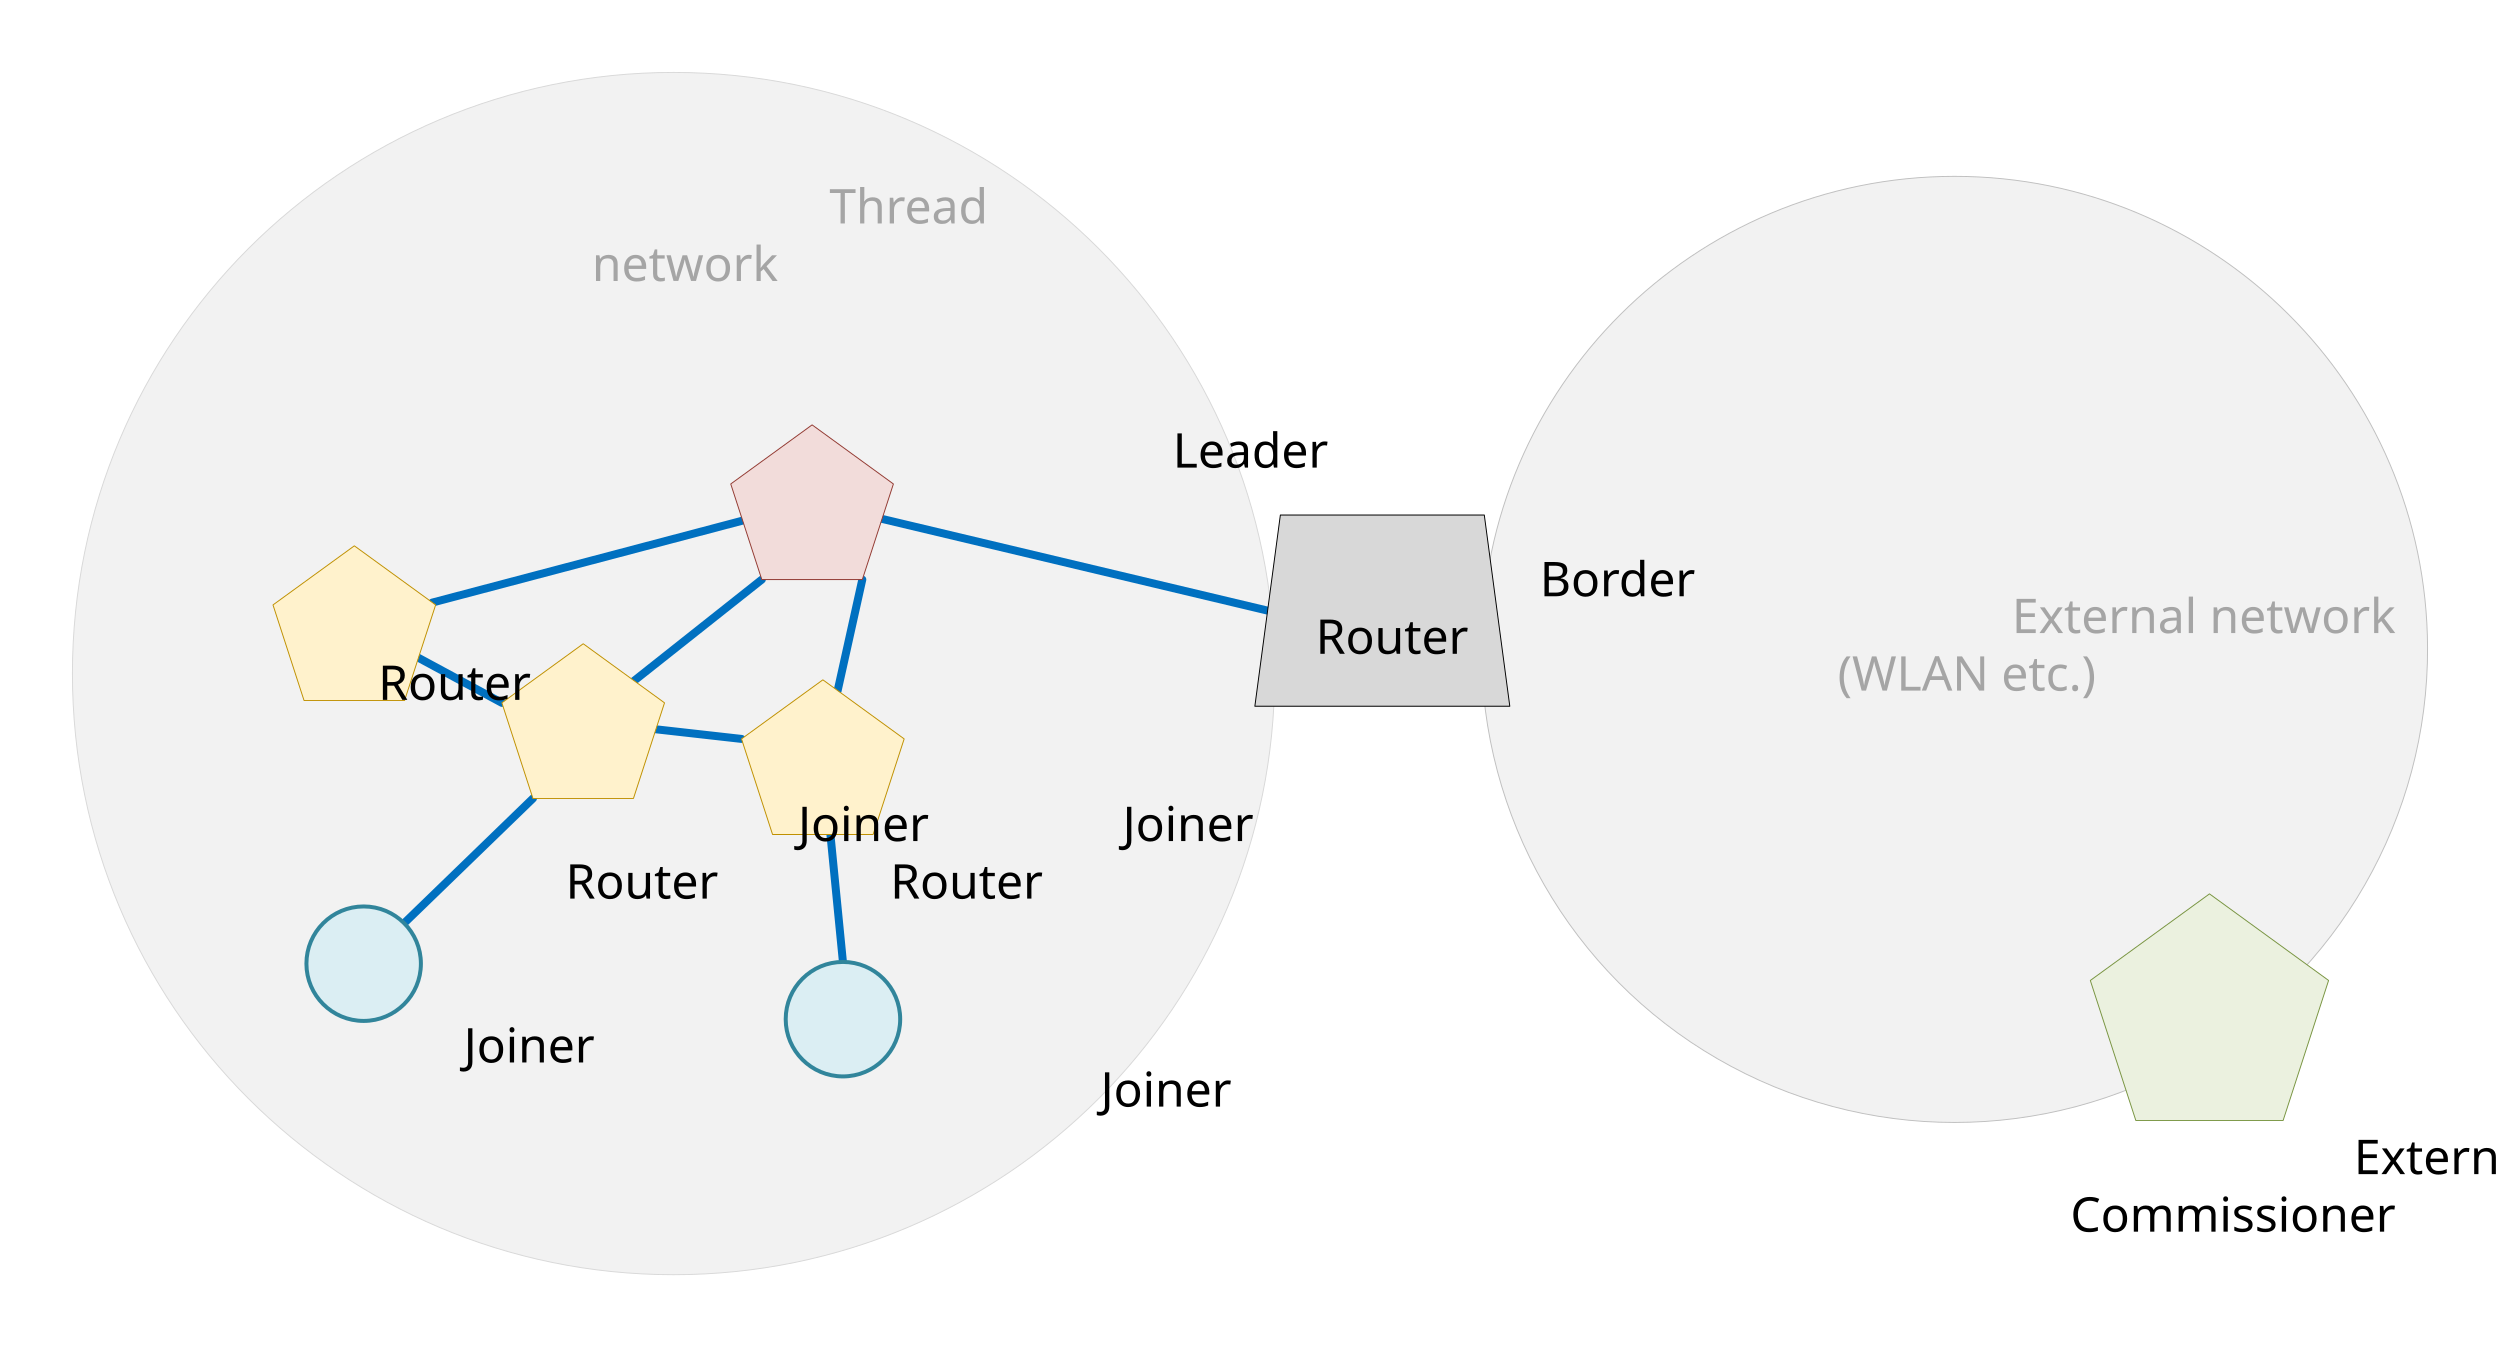
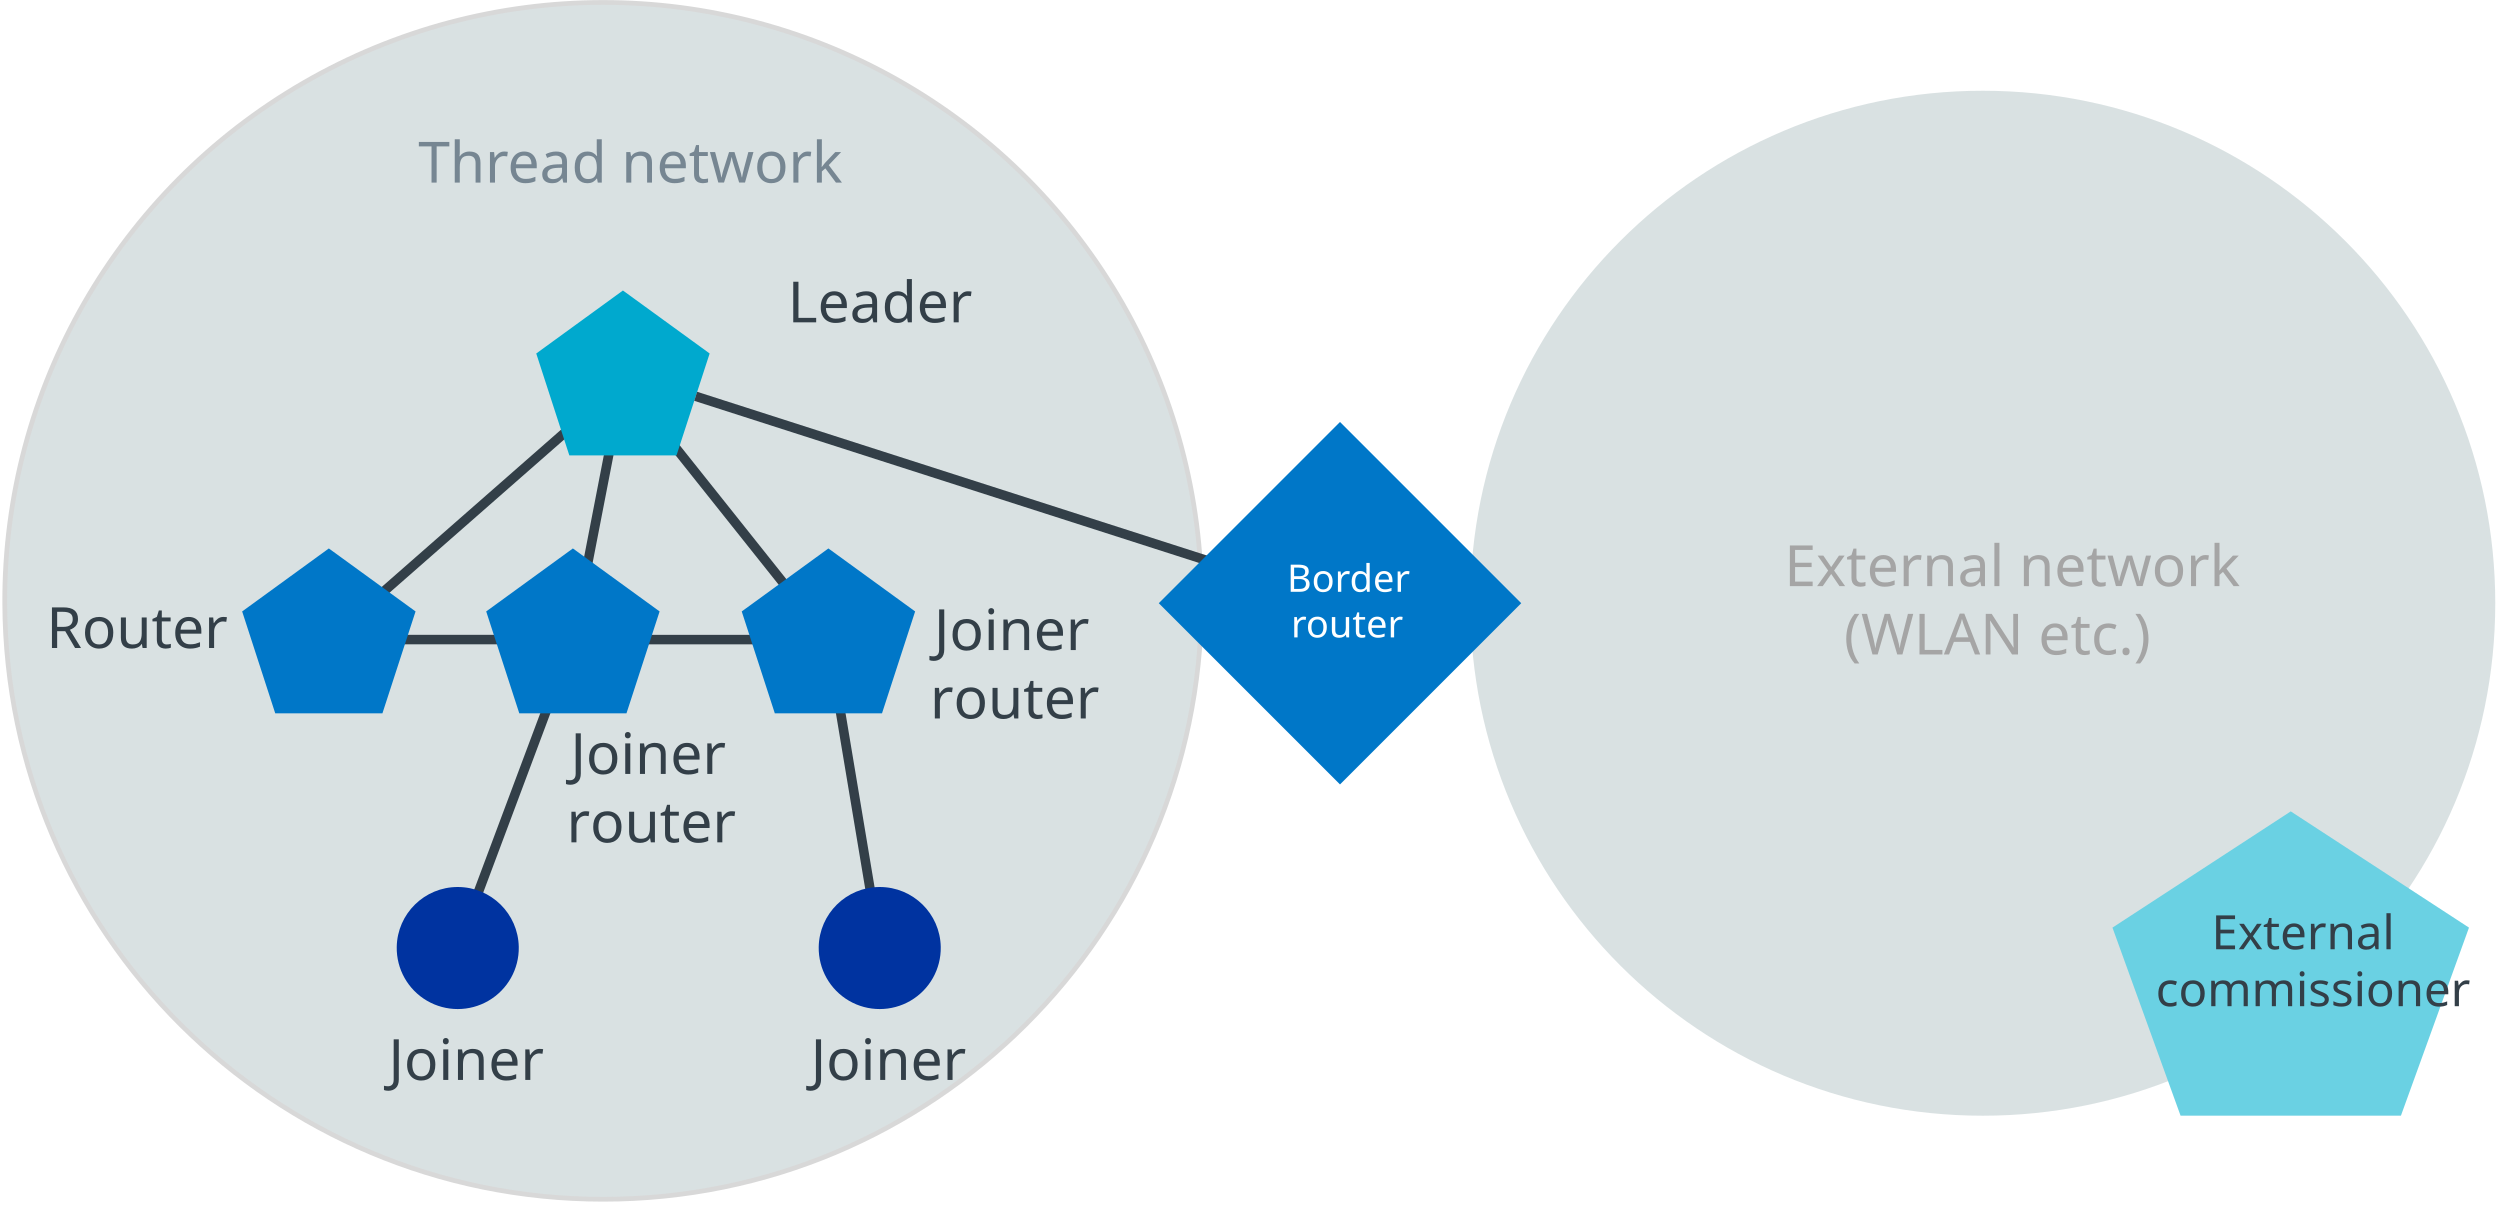
- <svg xmlns="http://www.w3.org/2000/svg" xmlns:ns1="http://schemas.microsoft.com/visio/2003/SVGExtensions/" width="8.687in" height="4.681in" viewBox="0 0 625.443 337.018" xml:space="preserve" color-interpolation-filters="sRGB" class="st13">
-   <ns1:documentProperties ns1:langID="1033" ns1:metric="true" ns1:viewMarkup="false">
-     <ns1:userDefs>
-       <ns1:ud ns1:nameU="msvNoAutoConnect" ns1:val="VT0(1):26" />
-     </ns1:userDefs>
-   </ns1:documentProperties>
+ <svg xmlns="http://www.w3.org/2000/svg" width="7.315in" height="3.53in" viewBox="0 0 526.673 254.131" xml:space="preserve" color-interpolation-filters="sRGB" class="st15">
  <style type="text/css">
	
- 		.st1 {fill:#f2f2f2;stroke:#bfbfbf;stroke-linecap:round;stroke-linejoin:round;stroke-width:0.24}
- 		.st2 {fill:#a5a5a5;font-family:Calibri;font-size:1em}
- 		.st3 {font-size:1em}
- 		.st4 {fill:#f2f2f2;stroke:#d8d8d8;stroke-linecap:round;stroke-linejoin:round;stroke-width:0.24}
- 		.st5 {stroke:#0070c0;stroke-linecap:round;stroke-linejoin:round;stroke-width:2}
- 		.st6 {fill:#dbeef3;stroke:#31859b;stroke-linecap:round;stroke-linejoin:round;stroke-width:1}
- 		.st7 {fill:none;stroke:none;stroke-linecap:round;stroke-linejoin:round;stroke-width:0.75}
- 		.st8 {fill:#000000;font-family:Calibri;font-size:1em}
- 		.st9 {fill:#f2dcda;stroke:#923931;stroke-linecap:round;stroke-linejoin:round;stroke-width:0.24}
- 		.st10 {fill:#fff2cc;stroke:#bf9000;stroke-linecap:round;stroke-linejoin:round;stroke-width:0.24}
- 		.st11 {fill:#ebf1df;stroke:#789440;stroke-linecap:round;stroke-linejoin:round;stroke-width:0.24}
- 		.st12 {fill:#d8d8d8;stroke:#000000;stroke-linecap:round;stroke-linejoin:round;stroke-width:0.24}
- 		.st13 {fill:none;fill-rule:evenodd;font-size:12px;overflow:visible;stroke-linecap:square;stroke-miterlimit:3}
+ 		.st1 {fill:#d9e1e2;stroke:#d8d8d8;stroke-width:1}
+ 		.st2 {stroke:#333f48;stroke-linecap:butt;stroke-width:2}
+ 		.st3 {fill:none;stroke:none;stroke-width:1}
+ 		.st4 {fill:#768692;font-family:Calibri;font-size:1em}
+ 		.st5 {fill:#0033a0;stroke:none;stroke-width:1}
+ 		.st6 {fill:#333f48;font-family:Calibri;font-size:1em}
+ 		.st7 {fill:#0077c8;stroke:none;stroke-width:1}
+ 		.st8 {font-size:1em}
+ 		.st9 {fill:#00a9ce;stroke:none;stroke-width:1}
+ 		.st10 {fill:#d9e1e2;stroke:none;stroke-width:1}
+ 		.st11 {fill:#a5a5a5;font-family:Calibri;font-size:1em}
+ 		.st12 {fill:#6ad1e3;stroke:none;stroke-width:1}
+ 		.st13 {fill:#333f48;font-family:Calibri;font-size:0.833em}
+ 		.st14 {fill:#feffff;font-family:Calibri;font-size:0.667em}
+ 		.st15 {fill:none;fill-rule:evenodd;font-size:12px;overflow:visible;stroke-linecap:square;stroke-miterlimit:3}
	
	</style>
-   <g ns1:mID="0" ns1:index="1" ns1:groupContext="foregroundPage">
-     <ns1:pageProperties ns1:drawingScale="0.0393701" ns1:pageScale="0.0393701" ns1:drawingUnits="24" ns1:shadowOffsetX="8.50394" ns1:shadowOffsetY="-8.50394" />
-     <ns1:layer ns1:name="Connector" ns1:index="0" />
-     <g id="shape73-1" ns1:mID="73" ns1:groupContext="shape" transform="translate(370.63,-56.6929)">
-       <ns1:userDefs>
-         <ns1:ud ns1:nameU="visVersion" ns1:val="VT0(15):26" />
-       </ns1:userDefs>
-       <ns1:textBlock ns1:margins="rect(4,4,4,4)" ns1:tabSpace="42.5197" />
-       <ns1:textRect cx="118.346" cy="218.671" width="207.11" height="177.52" />
-       <path d="M0 218.67 A118.346 118.346 0 0 1 236.69 218.67 A118.346 118.346 0 1 1 0 218.67 Z" class="st1" />
-       <text x="76.55" y="215.07" class="st2" ns1:langID="1033">
-         <ns1:paragraph ns1:horizAlign="1" />
-         <ns1:tabList />External network<ns1:newlineChar />
-         <tspan x="89.1" dy="1.2em" class="st3">(WLAN etc.)</tspan>
+   <g>
+     <g id="shape1415-1" transform="translate(1,-1)">
+       <path d="M0 128.07 A126.066 126.066 0 1 1 252.13 128.07 A126.066 126.066 0 0 1 0 128.07 Z" class="st1" />
+     </g>
+     <g id="shape1416-3" transform="translate(120.697,-119.402)">
+       <path d="M0 254.13 L-24.26 318.89" class="st2" />
+     </g>
+     <g id="shape1417-6" transform="translate(69.283,-112.315)">
+       <path d="M0 247.04 L51.41 247.04" class="st2" />
+     </g>
+     <g id="shape1418-9" transform="translate(69.283,-119.402)">
+       <path d="M0 254.13 L61.96 199.79" class="st2" />
+     </g>
+     <g id="shape1419-12" transform="translate(133.054,-173.743)">
+       <path d="M-1.82 254.13 L-12.36 308.47" class="st2" />
+     </g>
+     <g id="shape1420-15" transform="translate(174.528,-119.402)">
+       <path d="M0 254.13 L-43.29 199.79" class="st2" />
+     </g>
+     <g id="shape1421-18" transform="translate(120.697,-126.489)">
+       <path d="M0 261.22 L53.83 261.22" class="st2" />
+     </g>
+     <g id="shape1422-21" transform="translate(172.845,-119.402)">
+       <path d="M1.68 254.13 L12.49 318.89" class="st2" />
+     </g>
+     <g id="shape1438-24" transform="translate(83.2342,-211.644)">
+       <rect x="0" y="238.86" width="87.663" height="15.271" class="st3" />
+       <text x="4.88" y="250.1" class="st4">Thread network</text>
+     </g>
+     <g id="group1439-27" transform="translate(160.012,-23.8693)">
+       <g id="shape1423-28" transform="translate(12.4653,-17.9194)">
+         <path d="M0 241.27 A12.857 12.857 0 0 1 25.71 241.27 A12.857 12.857 0 1 1 0 241.27 Z" class="st5" />
+       </g>
+       <g id="shape1425-30">
+         <rect x="0" y="241.405" width="50.905" height="12.726" class="st3" />
+         <text x="10.77" y="251.37" class="st6">Joiner</text>
+       </g>
+     </g>
+     <g id="group1440-33" transform="translate(71.0592,-23.8693)">
+       <g id="shape1432-34" transform="translate(12.5198,-17.9194)">
+         <path d="M0 241.27 A12.857 12.857 0 0 1 25.71 241.27 A12.857 12.857 0 1 1 0 241.27 Z" class="st5" />
+       </g>
+       <g id="shape1434-36">
+         <rect x="0" y="241.405" width="50.905" height="12.726" class="st3" />
+         <text x="10.77" y="251.37" class="st6">Joiner</text>
+       </g>
+     </g>
+     <g id="group1441-39" transform="translate(103.318,-79.8645)">
+       <g id="shape1430-40" transform="translate(7.99361E-15,-23.9979)">
+         <path d="M17.37 219.39 L-0.89 232.66 L6.08 254.13 L28.66 254.13 L35.64 232.66 L17.37 219.39 Z" class="st7" />
+       </g>
+       <g id="shape1435-42" transform="translate(6.08272,2.84217E-14)">
+         <rect x="0" y="238.86" width="50.905" height="15.271" class="st3" />
+         <text x="10.77" y="242.9" class="st6">Joiner <tspan x="9.96" dy="1.2em" class="st8">r</tspan>outer</text>
+       </g>
+     </g>
+     <g id="group1442-46" transform="translate(157.15,-103.862)">
+       <g id="shape1429-47">
+         <path d="M17.37 219.39 L-0.89 232.66 L6.08 254.13 L28.66 254.13 L35.64 232.66 L17.37 219.39 Z" class="st7" />
+       </g>
+       <g id="shape1433-49" transform="translate(32.3063,-2.09982)">
+         <rect x="0" y="238.86" width="43.931" height="15.271" class="st3" />
+         <text x="7.28" y="242.9" class="st6">Joiner <tspan x="6.47" dy="1.2em" class="st8">r</tspan>outer</text>
+       </g>
+     </g>
+     <g id="group1443-53" transform="translate(1,-103.862)">
+       <g id="shape1431-54" transform="translate(50.9047,0)">
+         <path d="M17.37 219.39 L-0.89 232.66 L6.08 254.13 L28.66 254.13 L35.64 232.66 L17.37 219.39 Z" class="st7" />
+       </g>
+       <g id="shape1436-56" transform="translate(-7.99361E-15,-9.73552)">
+         <rect x="0" y="238.86" width="50.905" height="15.271" class="st3" />
+         <text x="8.79" y="250.1" class="st6">Router</text>
+       </g>
+     </g>
+     <g id="group1444-59" transform="translate(113.86,-158.203)">
+       <g id="shape1424-60" transform="translate(46.6569,-25.2692)">
+         <rect x="0" y="241.405" width="44.102" height="12.726" class="st3" />
+         <text x="5.44" y="251.37" class="st6">Leader</text>
+       </g>
+       <g id="shape1428-63">
+         <path d="M17.37 219.39 L-0.89 232.66 L6.08 254.13 L28.66 254.13 L35.64 232.66 L17.37 219.39 Z" class="st9" />
+       </g>
+     </g>
+     <g id="shape1474-65" transform="translate(309.745,-19.1013)">
+       <path d="M0 146.17 A107.964 107.964 0 0 1 215.93 146.17 A107.964 107.964 0 1 1 -0 146.17 Z" class="st10" />
+       <text x="66.17" y="142.57" class="st11">External network <tspan x="78.72" dy="1.2em" class="st8">(WLAN etc.)</tspan>
      </text>
    </g>
-     <g id="shape66-5" ns1:mID="66" ns1:groupContext="shape" transform="translate(18.12,-18.12)">
-       <ns1:userDefs>
-         <ns1:ud ns1:nameU="visVersion" ns1:val="VT0(15):26" />
-       </ns1:userDefs>
-       <path d="M0 186.63 A150.389 150.389 0 0 1 300.78 186.63 A150.389 150.389 0 0 1 0 186.63 Z" class="st4" />
-     </g>
-     <g id="shape61-7" ns1:mID="61" ns1:groupContext="shape" ns1:layerMember="0" transform="translate(133.33,-137.267)">
-       <path d="M0 337.02 L-32.23 368.23" class="st5" />
-     </g>
-     <g id="shape53-10" ns1:mID="53" ns1:groupContext="shape" ns1:layerMember="0" transform="translate(104.686,-173.902)">
-       <path d="M0 338.47 L20.87 349.74" class="st5" />
-     </g>
-     <g id="shape55-13" ns1:mID="55" ns1:groupContext="shape" ns1:layerMember="0" transform="translate(108.169,-186.272)">
-       <path d="M0 337.02 L77.63 316.51" class="st5" />
-     </g>
-     <g id="shape56-16" ns1:mID="56" ns1:groupContext="shape" ns1:layerMember="0" transform="translate(190.59,-192.026)">
-       <path d="M0 337.02 L-31.95 362.34" class="st5" />
-     </g>
-     <g id="shape57-19" ns1:mID="57" ns1:groupContext="shape" ns1:layerMember="0" transform="translate(205.56,-164.248)">
-       <path d="M4 337.02 L10.17 309.24" class="st5" />
-     </g>
-     <g id="shape54-22" ns1:mID="54" ns1:groupContext="shape" ns1:layerMember="0" transform="translate(164.096,-160.45)">
-       <path d="M0 342.9 L21.42 345.31" class="st5" />
-     </g>
-     <g id="shape62-25" ns1:mID="62" ns1:groupContext="shape" ns1:layerMember="0" transform="translate(202.232,-128.246)">
-       <path d="M5.52 337.02 L8.65 368.9" class="st5" />
-     </g>
-     <g id="shape29-28" ns1:mID="29" ns1:groupContext="shape" transform="translate(196.565,-67.7263)">
-       <ns1:userDefs>
-         <ns1:ud ns1:nameU="visVersion" ns1:val="VT0(15):26" />
-       </ns1:userDefs>
-       <path d="M0 322.7 A14.319 14.319 0 1 1 28.64 322.7 A14.319 14.319 0 0 1 0 322.7 Z" class="st6" />
-     </g>
-     <g id="shape33-30" ns1:mID="33" ns1:groupContext="shape" transform="translate(225.507,-216.545)">
-       <ns1:textBlock ns1:margins="rect(4,4,4,4)" ns1:tabSpace="42.5197" />
-       <ns1:textRect cx="28.346" cy="329.931" width="56.7" height="14.173" />
-       <rect x="0" y="322.844" width="56.693" height="14.173" class="st7" />
-       <text x="11.74" y="333.53" class="st8" ns1:langID="1033">
-         <ns1:paragraph ns1:horizAlign="1" />
-         <ns1:tabList />Leader</text>
-     </g>
-     <g id="shape37-33" ns1:mID="37" ns1:groupContext="shape" transform="translate(205.512,-56.6929)">
-       <ns1:textBlock ns1:margins="rect(4,4,4,4)" ns1:tabSpace="42.5197" />
-       <ns1:textRect cx="28.346" cy="329.931" width="56.7" height="14.173" />
-       <rect x="0" y="322.844" width="56.693" height="14.173" class="st7" />
-       <text x="13.66" y="333.53" class="st8" ns1:langID="1033">
-         <ns1:paragraph ns1:horizAlign="1" />
-         <ns1:tabList />Joiner</text>
-     </g>
-     <g id="shape41-36" ns1:mID="41" ns1:groupContext="shape" transform="translate(509.528,-28.3465)">
-       <ns1:textBlock ns1:margins="rect(4,4,4,4)" ns1:tabSpace="42.5197" />
-       <ns1:textRect cx="43.228" cy="325.679" width="86.46" height="22.677" />
-       <rect x="0" y="314.34" width="86.457" height="22.677" class="st7" />
-       <text x="23.21" y="322.08" class="st8" ns1:langID="1033">
-         <ns1:paragraph ns1:horizAlign="1" />
-         <ns1:tabList />External <tspan x="8.44" dy="1.2em" class="st3">Commissioner</tspan>
+     <g id="shape1476-69" transform="translate(446.87,-19.1013)">
+       <path d="M35.72 190.02 L-1.84 214.51 L12.51 254.13 L58.93 254.13 L73.27 214.51 L35.72 190.02 Z" class="st12" />
+       <text x="19.03" y="219.07" class="st13">External <tspan x="7.28" dy="1.2em" class="st8">commissioner</tspan>
      </text>
    </g>
-     <g id="shape74-40" ns1:mID="74" ns1:groupContext="shape" ns1:layerMember="0" transform="translate(220.667,-207.206)">
-       <path d="M0 337.02 L96.46 359.97" class="st5" />
+     <g id="shape1478-73" transform="translate(146.564,-170.651)">
+       <path d="M0 254.13 L135.73 297.72" class="st2" />
    </g>
-     <g id="shape44-43" ns1:mID="44" ns1:groupContext="shape" transform="translate(183.816,-192.026)">
-       <ns1:userDefs>
-         <ns1:ud ns1:nameU="visVersion" ns1:val="VT0(15):26" />
-       </ns1:userDefs>
-       <path d="M19.35 298.32 L-1 313.1 L6.77 337.02 L31.92 337.02 L39.69 313.1 L19.35 298.32 Z" class="st9" />
-     </g>
-     <g id="shape45-45" ns1:mID="45" ns1:groupContext="shape" transform="translate(186.509,-128.246)">
-       <ns1:userDefs>
-         <ns1:ud ns1:nameU="visVersion" ns1:val="VT0(15):26" />
-       </ns1:userDefs>
-       <path d="M19.35 298.32 L-1 313.1 L6.77 337.02 L31.92 337.02 L39.69 313.1 L19.35 298.32 Z" class="st10" />
-     </g>
-     <g id="shape46-47" ns1:mID="46" ns1:groupContext="shape" transform="translate(126.556,-137.267)">
-       <ns1:userDefs>
-         <ns1:ud ns1:nameU="visVersion" ns1:val="VT0(15):26" />
-       </ns1:userDefs>
-       <path d="M19.35 298.32 L-1 313.1 L6.77 337.02 L31.92 337.02 L39.69 313.1 L19.35 298.32 Z" class="st10" />
-     </g>
-     <g id="shape47-49" ns1:mID="47" ns1:groupContext="shape" transform="translate(69.2962,-161.766)">
-       <ns1:userDefs>
-         <ns1:ud ns1:nameU="visVersion" ns1:val="VT0(15):26" />
-       </ns1:userDefs>
-       <path d="M19.35 298.32 L-1 313.1 L6.77 337.02 L31.92 337.02 L39.69 313.1 L19.35 298.32 Z" class="st10" />
-     </g>
-     <g id="shape49-51" ns1:mID="49" ns1:groupContext="shape" transform="translate(76.6592,-81.609)">
-       <ns1:userDefs>
-         <ns1:ud ns1:nameU="visVersion" ns1:val="VT0(15):26" />
-       </ns1:userDefs>
-       <path d="M0 322.7 A14.319 14.319 0 1 1 28.64 322.7 A14.319 14.319 0 0 1 0 322.7 Z" class="st6" />
-     </g>
-     <g id="shape51-53" ns1:mID="51" ns1:groupContext="shape" transform="translate(211.029,-114.498)">
-       <ns1:textBlock ns1:margins="rect(4,4,4,4)" ns1:tabSpace="42.5197" />
-       <ns1:textRect cx="28.346" cy="328.514" width="56.7" height="17.008" />
-       <rect x="0" y="320.01" width="56.693" height="17.008" class="st7" />
-       <text x="13.66" y="324.91" class="st8" ns1:langID="1033">
-         <ns1:paragraph ns1:horizAlign="1" />
-         <ns1:tabList />Joiner <tspan x="11.69" dy="1.2em" class="st3">Router</tspan>
-       </text>
-     </g>
-     <g id="shape60-57" ns1:mID="60" ns1:groupContext="shape" transform="translate(46.1773,-67.7263)">
-       <ns1:textBlock ns1:margins="rect(4,4,4,4)" ns1:tabSpace="42.5197" />
-       <ns1:textRect cx="28.346" cy="329.931" width="56.7" height="14.173" />
-       <rect x="0" y="322.844" width="56.693" height="14.173" class="st7" />
-       <text x="13.66" y="333.53" class="st8" ns1:langID="1033">
-         <ns1:paragraph ns1:horizAlign="1" />
-         <ns1:tabList />Joiner</text>
-     </g>
-     <g id="shape63-60" ns1:mID="63" ns1:groupContext="shape" transform="translate(129.816,-114.498)">
-       <ns1:textBlock ns1:margins="rect(4,4,4,4)" ns1:tabSpace="42.5197" />
-       <ns1:textRect cx="28.346" cy="328.514" width="56.7" height="17.008" />
-       <rect x="0" y="320.01" width="56.693" height="17.008" class="st7" />
-       <text x="13.66" y="324.91" class="st8" ns1:langID="1033">
-         <ns1:paragraph ns1:horizAlign="1" />
-         <ns1:tabList />Joiner <tspan x="11.69" dy="1.2em" class="st3">Router</tspan>
-       </text>
-     </g>
-     <g id="shape64-64" ns1:mID="64" ns1:groupContext="shape" transform="translate(26.7765,-157.018)">
-       <ns1:textBlock ns1:margins="rect(4,4,4,4)" ns1:tabSpace="42.5197" />
-       <ns1:textRect cx="28.346" cy="328.514" width="56.7" height="17.008" />
-       <rect x="0" y="320.01" width="56.693" height="17.008" class="st7" />
-       <text x="11.69" y="332.11" class="st8" ns1:langID="1033">
-         <ns1:paragraph ns1:horizAlign="1" />
-         <ns1:tabList />Router</text>
-     </g>
-     <g id="shape67-67" ns1:mID="67" ns1:groupContext="shape" transform="translate(524.409,-56.6929)">
-       <ns1:userDefs>
-         <ns1:ud ns1:nameU="visVersion" ns1:val="VT0(15):26" />
-       </ns1:userDefs>
-       <path d="M28.35 280.32 L-1.46 301.98 L9.93 337.02 L46.77 337.02 L58.15 301.98 L28.35 280.32 Z" class="st11" />
-     </g>
-     <g id="shape70-69" ns1:mID="70" ns1:groupContext="shape" transform="translate(136.619,-261.638)">
-       <ns1:textBlock ns1:margins="rect(4,4,4,4)" ns1:tabSpace="42.5197" />
-       <ns1:textRect cx="31.89" cy="321.144" width="63.78" height="31.748" />
-       <rect x="0" y="305.27" width="63.779" height="31.748" class="st7" />
-       <text x="14.71" y="317.54" class="st2" ns1:langID="1033">
-         <ns1:paragraph ns1:horizAlign="1" />
-         <ns1:tabList />Thread<ns1:lf />
-         <tspan x="11.47" dy="1.2em" class="st3">network</tspan>
-       </text>
-     </g>
-     <g id="shape72-73" ns1:mID="72" ns1:groupContext="shape" transform="translate(313.937,-160.335)">
-       <ns1:userDefs>
-         <ns1:ud ns1:nameU="visVersion" ns1:prompt="" ns1:val="VT0(15):26" />
-       </ns1:userDefs>
-       <ns1:textBlock ns1:margins="rect(4,4,4,4)" ns1:tabSpace="42.5197" />
-       <ns1:textRect cx="31.89" cy="313.1" width="63.78" height="47.835" />
-       <path d="M0 337.02 L63.78 337.02 L57.4 289.18 L6.38 289.18 L0 337.02 Z" class="st12" />
-       <text x="15.14" y="309.5" class="st8" ns1:langID="1033">
-         <ns1:paragraph ns1:horizAlign="1" />
-         <ns1:tabList />Border <tspan x="15.23" dy="1.2em" class="st3">Router</tspan>
+     <g id="shape1479-76" transform="translate(244.117,-88.8871)">
+       <path d="M0 215.95 L38.18 177.77 L76.36 215.95 L38.18 254.13 L0 215.95 Z" class="st7" />
+       <text x="27.01" y="213.55" class="st14">Border <tspan x="27.85" dy="1.2em" class="st8">router</tspan>
      </text>
    </g>
  </g>
</svg>
